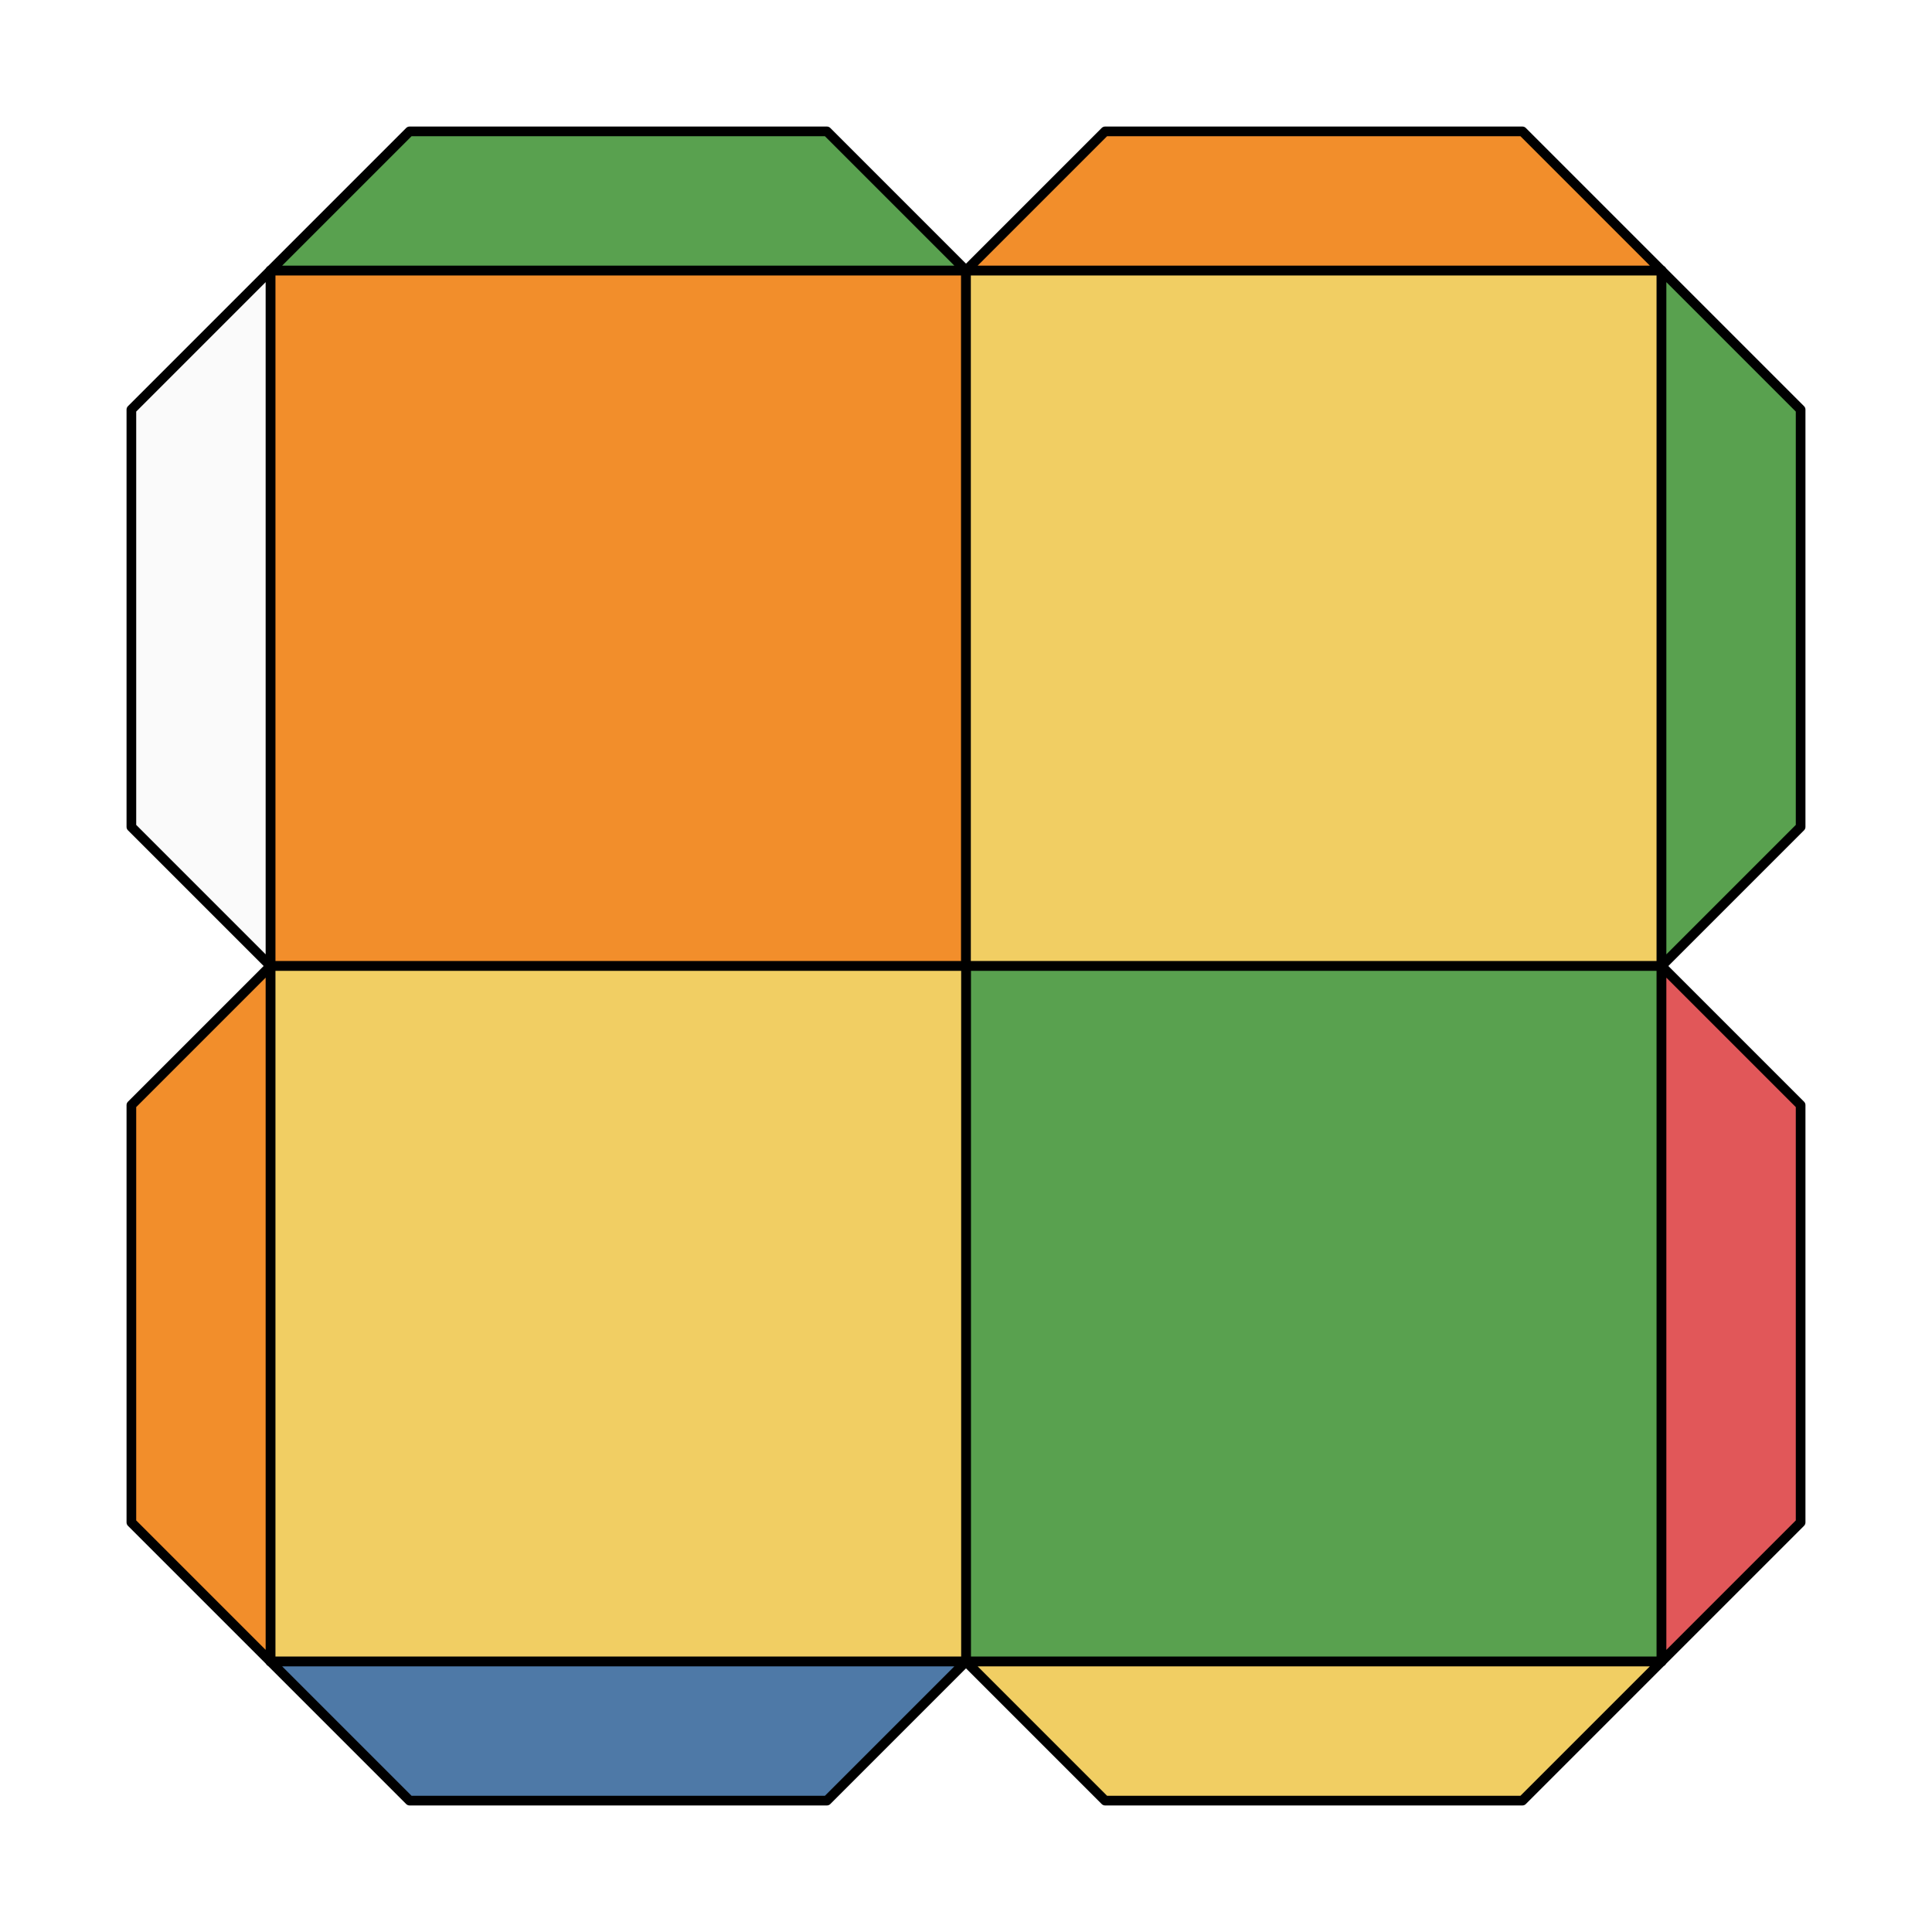
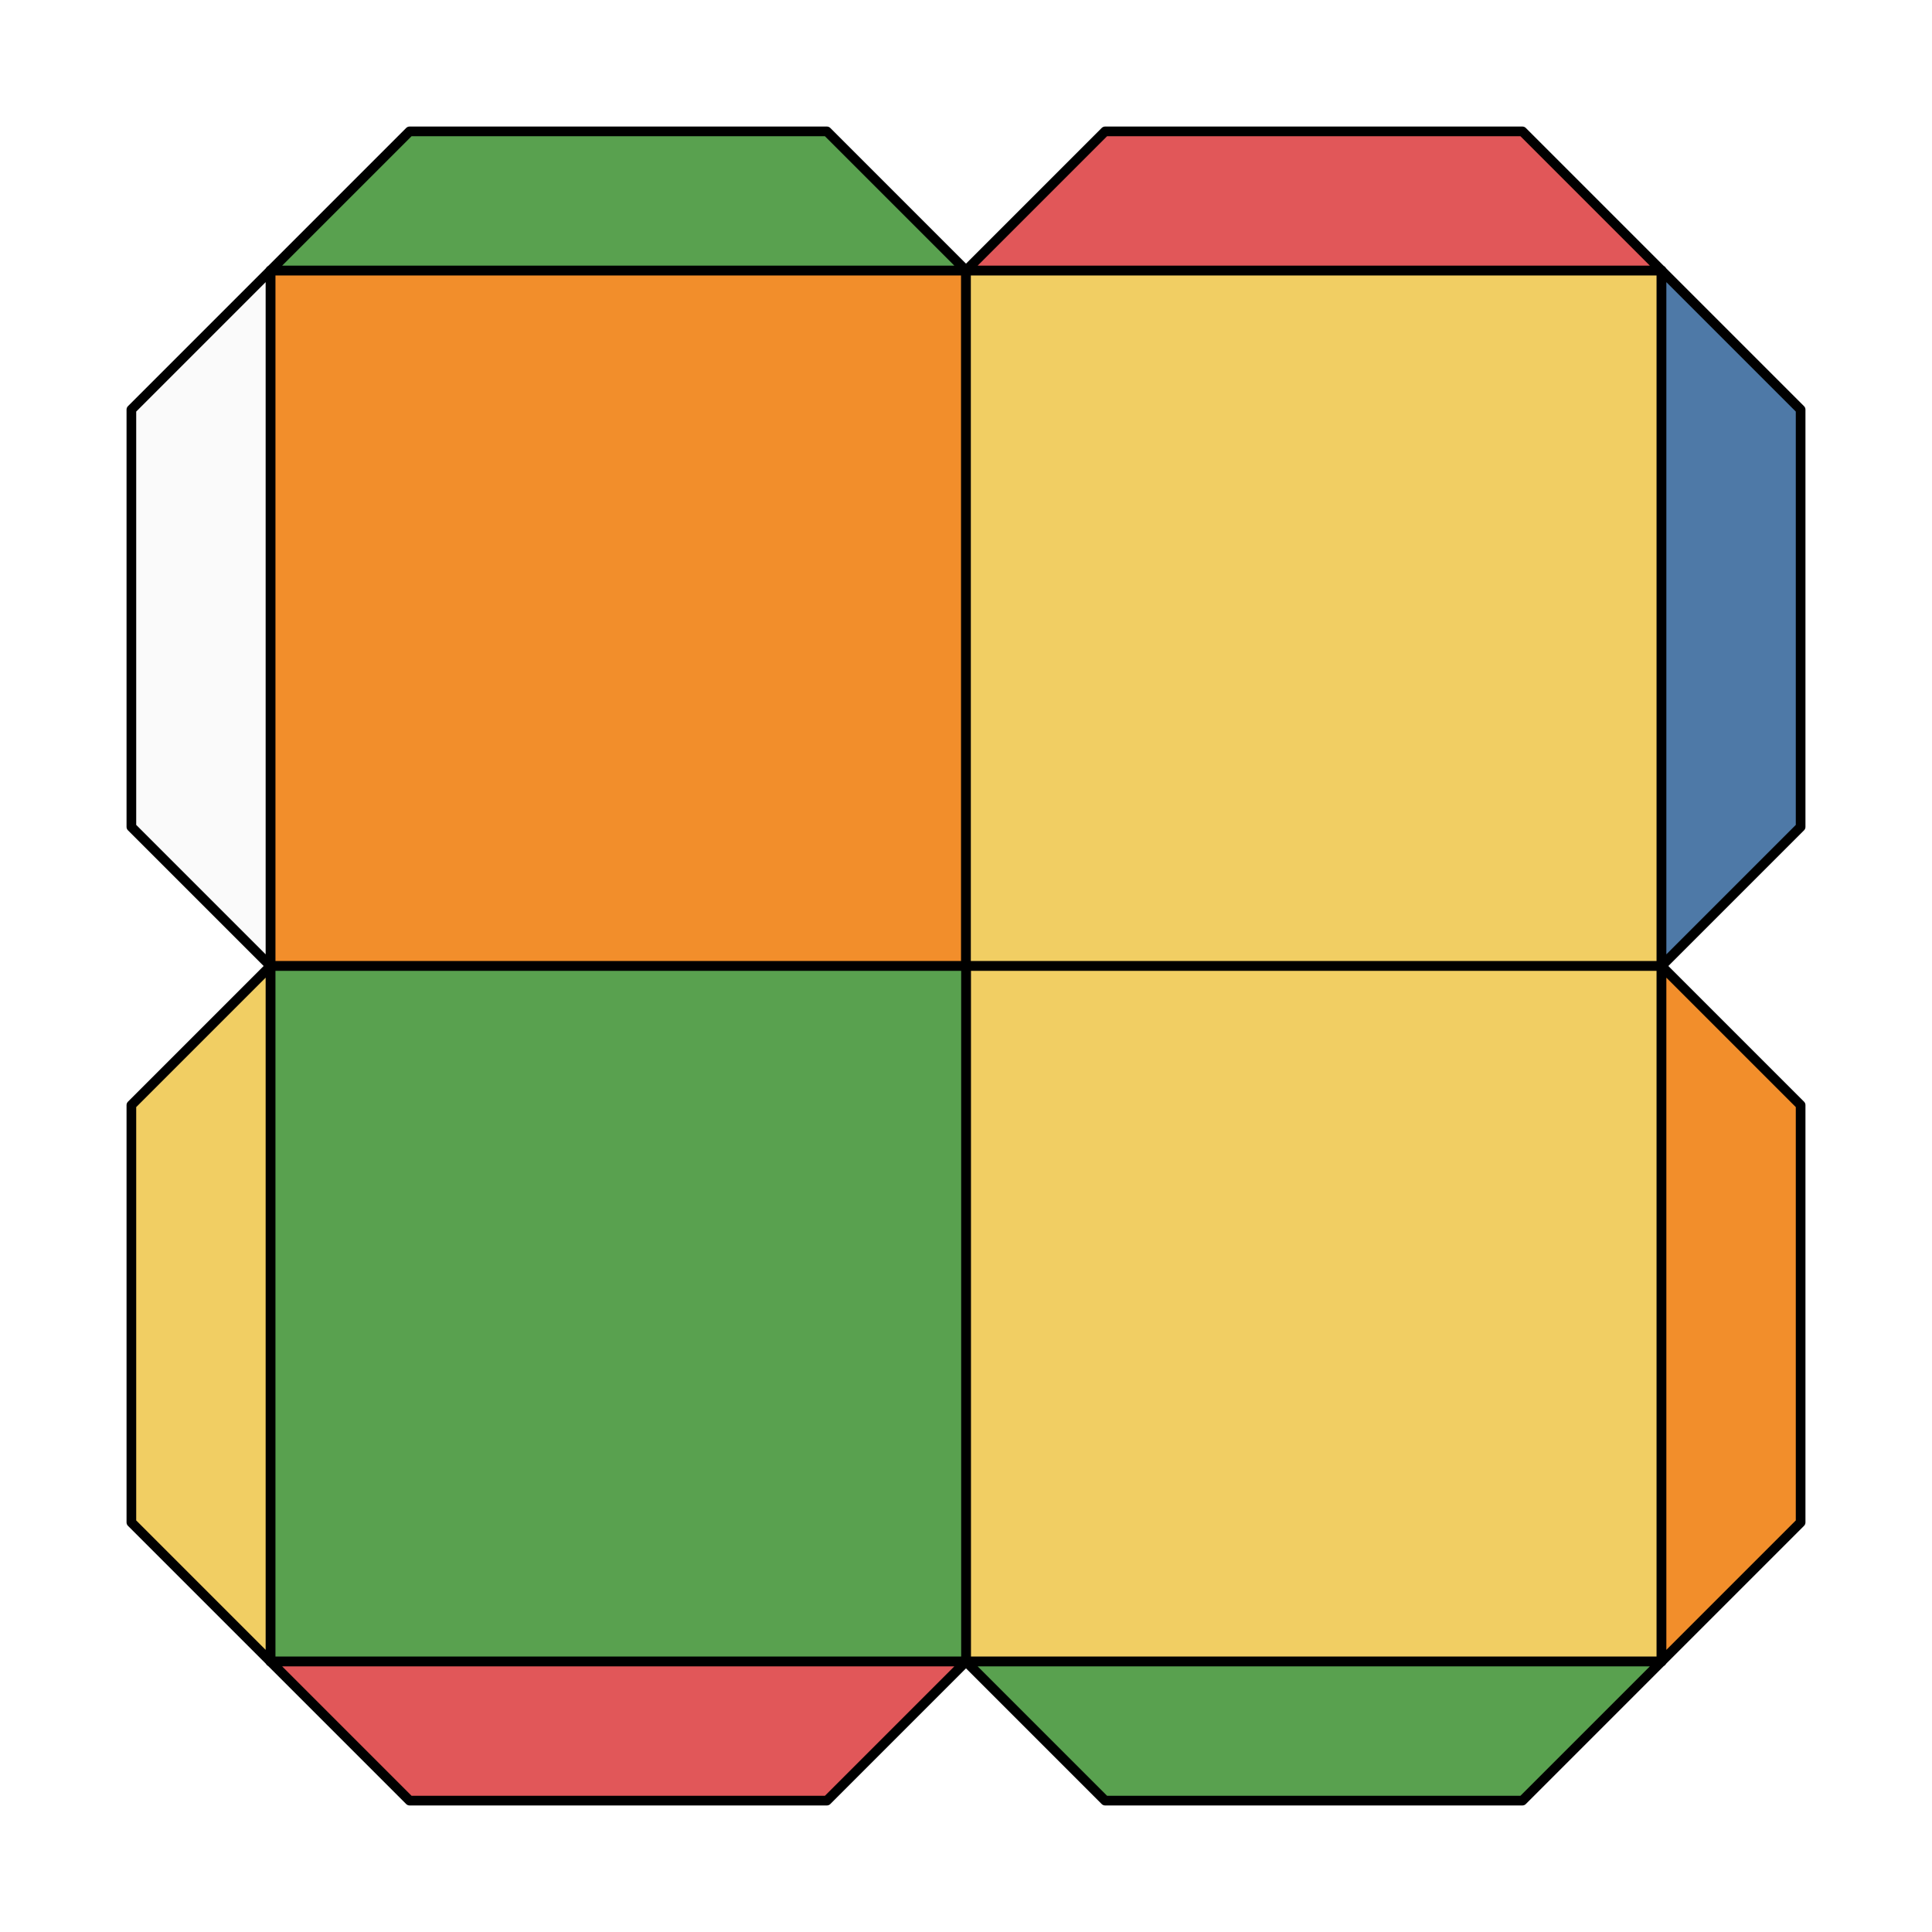
<svg xmlns="http://www.w3.org/2000/svg" viewBox="0 0 100.0 100.0">
  <style>
polygon { stroke: black; stroke-width: 0.5px; stroke-linejoin: round;}
</style>
  <polygon fill="#F28E2B" points="14.00 50.00 14.00 14.00 50.00 14.00 50.00 50.00" />
  <polygon fill="#F1CE63" points="50.00 14.00 86.00 14.00 86.00 50.00 50.00 50.00" />
-   <polygon fill="#59A14F" points="86.00 50.00 86.00 86.00 50.00 86.00 50.00 50.00" />
-   <polygon fill="#F1CE63" points="50.00 86.00 14.00 86.00 14.00 50.00 50.00 50.00" />
+   <polygon fill="#F1CE63" points="86.00 50.00 86.00 86.00 50.00 86.00 50.00 50.00" />
+   <polygon fill="#59A14F" points="50.00 86.00 14.00 86.00 14.00 50.00 50.00 50.00" />
  <polygon fill="#59A14F" points="14.00 14.00 21.20 6.80 42.80 6.80 50.00 14.00" />
-   <polygon fill="#F28E2B" points="50.00 14.00 57.20 6.80 78.80 6.80 86.00 14.00" />
-   <polygon fill="#59A14F" points="86.00 14.00 93.20 21.20 93.20 42.80 86.00 50.00" />
-   <polygon fill="#E15759" points="86.00 50.00 93.20 57.20 93.20 78.80 86.00 86.00" />
-   <polygon fill="#F1CE63" points="86.00 86.00 78.80 93.20 57.20 93.20 50.00 86.00" />
-   <polygon fill="#4E79A7" points="50.00 86.00 42.80 93.20 21.20 93.20 14.00 86.00" />
-   <polygon fill="#F28E2B" points="14.00 86.00 6.80 78.80 6.80 57.20 14.00 50.00" />
+   <polygon fill="#E15759" points="50.00 14.00 57.20 6.80 78.80 6.80 86.00 14.00" />
+   <polygon fill="#4E79A7" points="86.00 14.00 93.20 21.20 93.20 42.80 86.00 50.00" />
+   <polygon fill="#F28E2B" points="86.00 50.00 93.20 57.20 93.20 78.80 86.00 86.00" />
+   <polygon fill="#59A14F" points="86.00 86.00 78.80 93.20 57.20 93.20 50.00 86.00" />
+   <polygon fill="#E15759" points="50.00 86.00 42.80 93.20 21.20 93.20 14.00 86.00" />
+   <polygon fill="#F1CE63" points="14.00 86.00 6.80 78.80 6.80 57.20 14.00 50.00" />
  <polygon fill="#fafafa" points="14.00 50.00 6.80 42.80 6.80 21.20 14.00 14.00" />
</svg>
